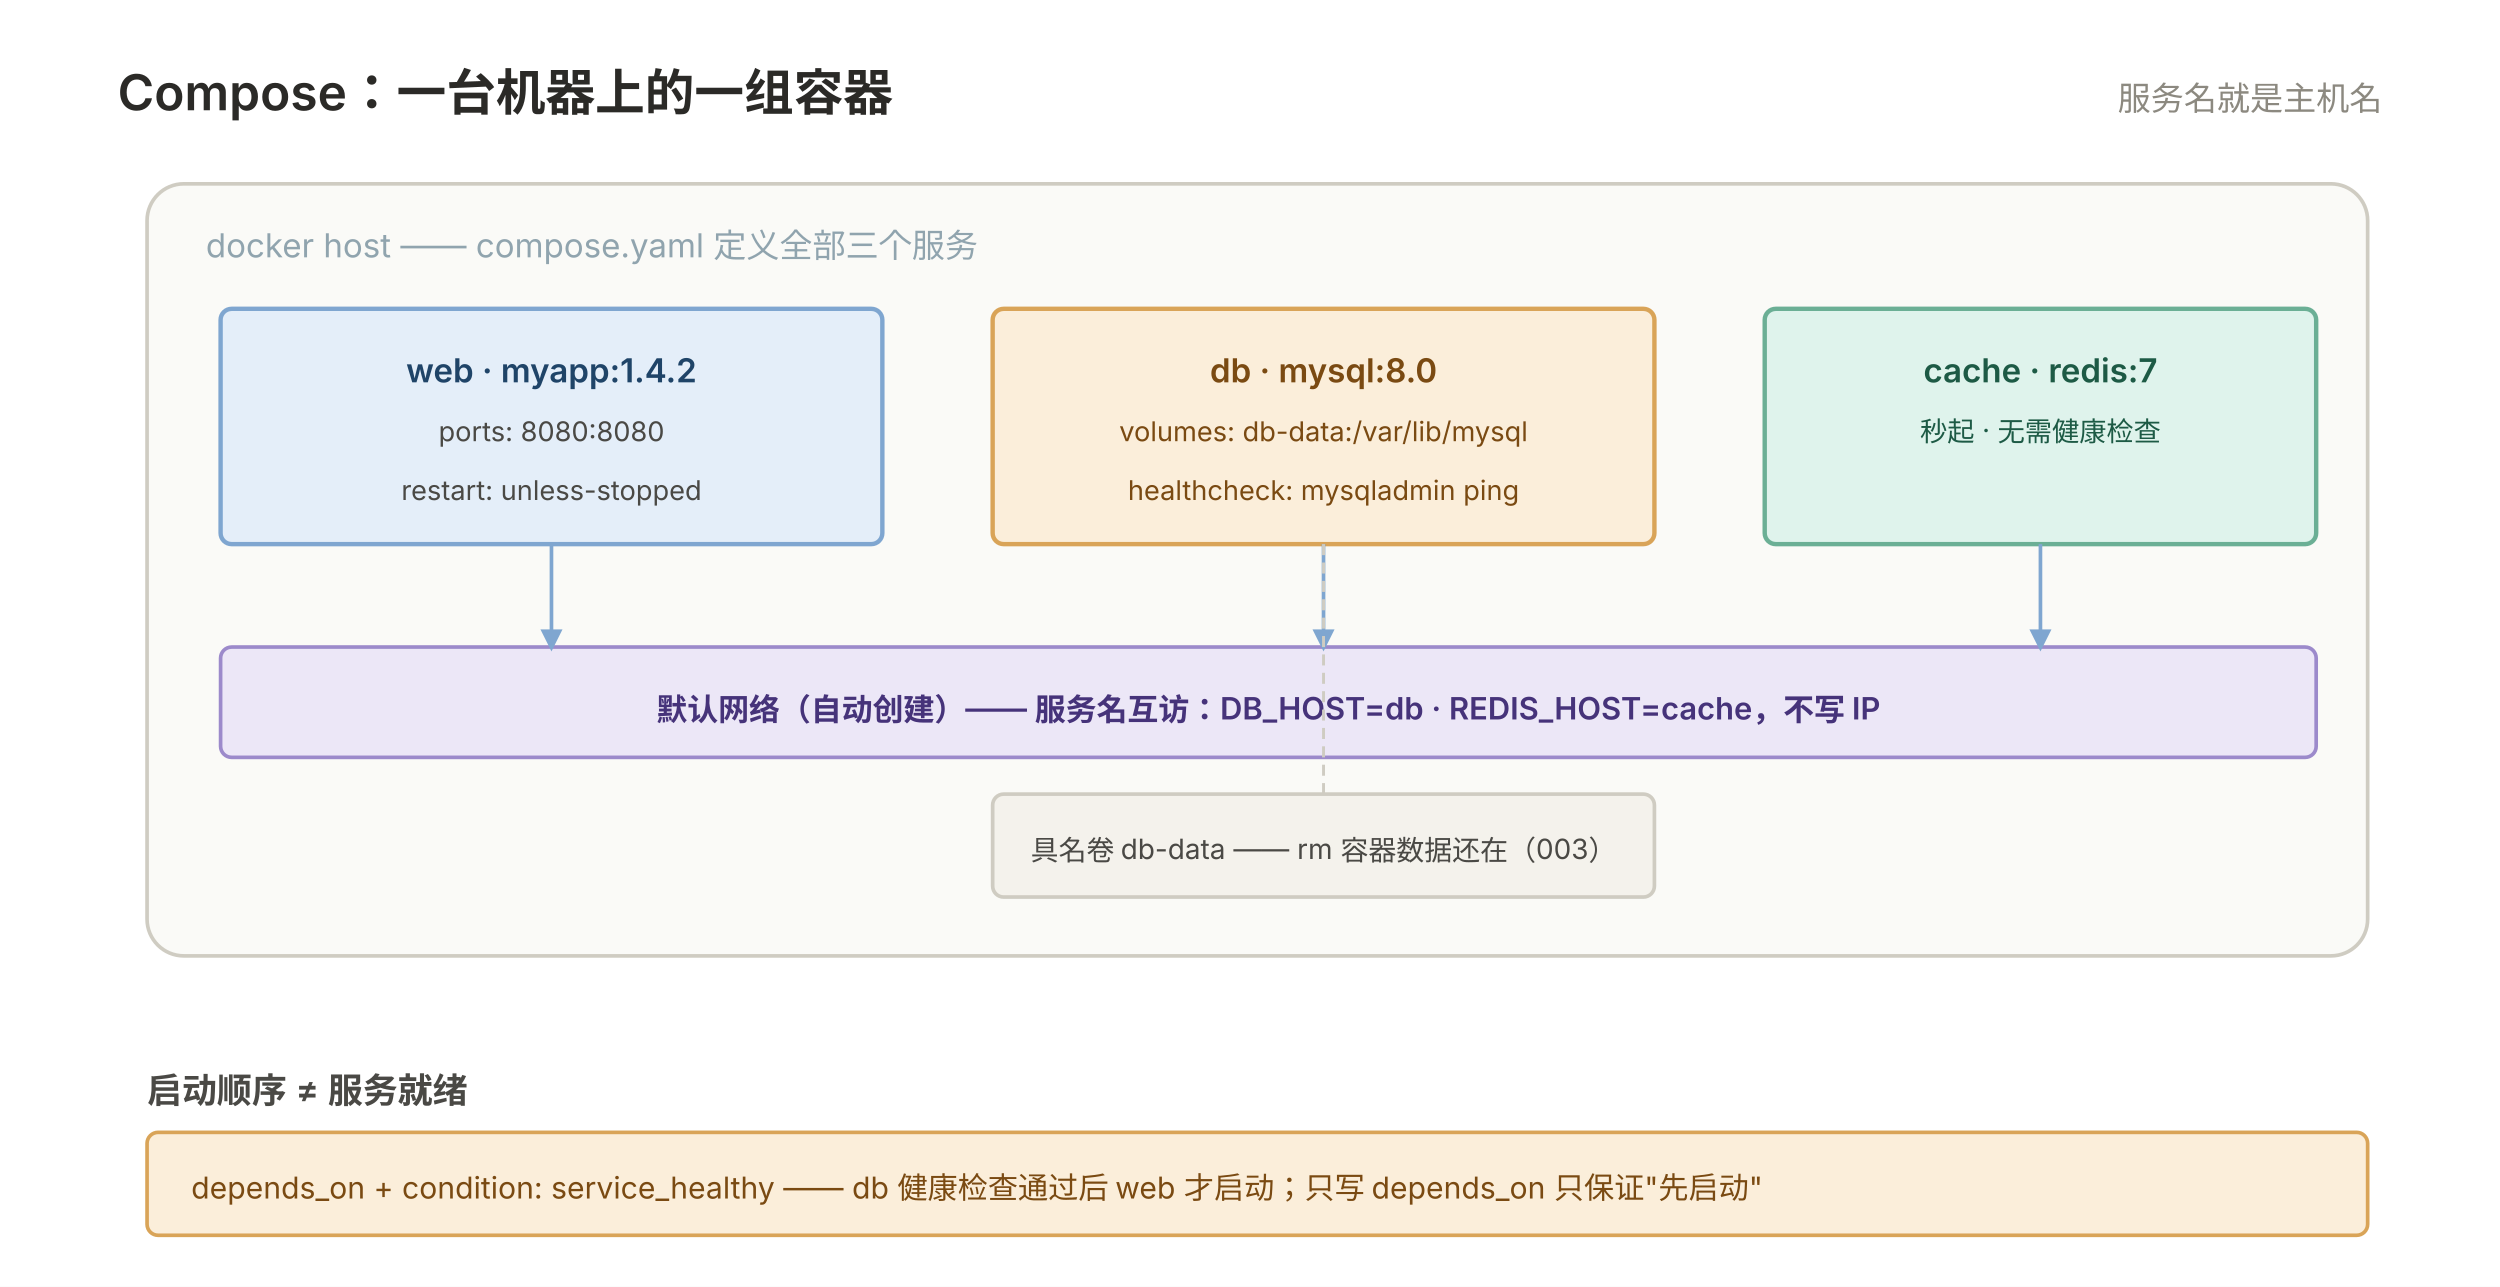
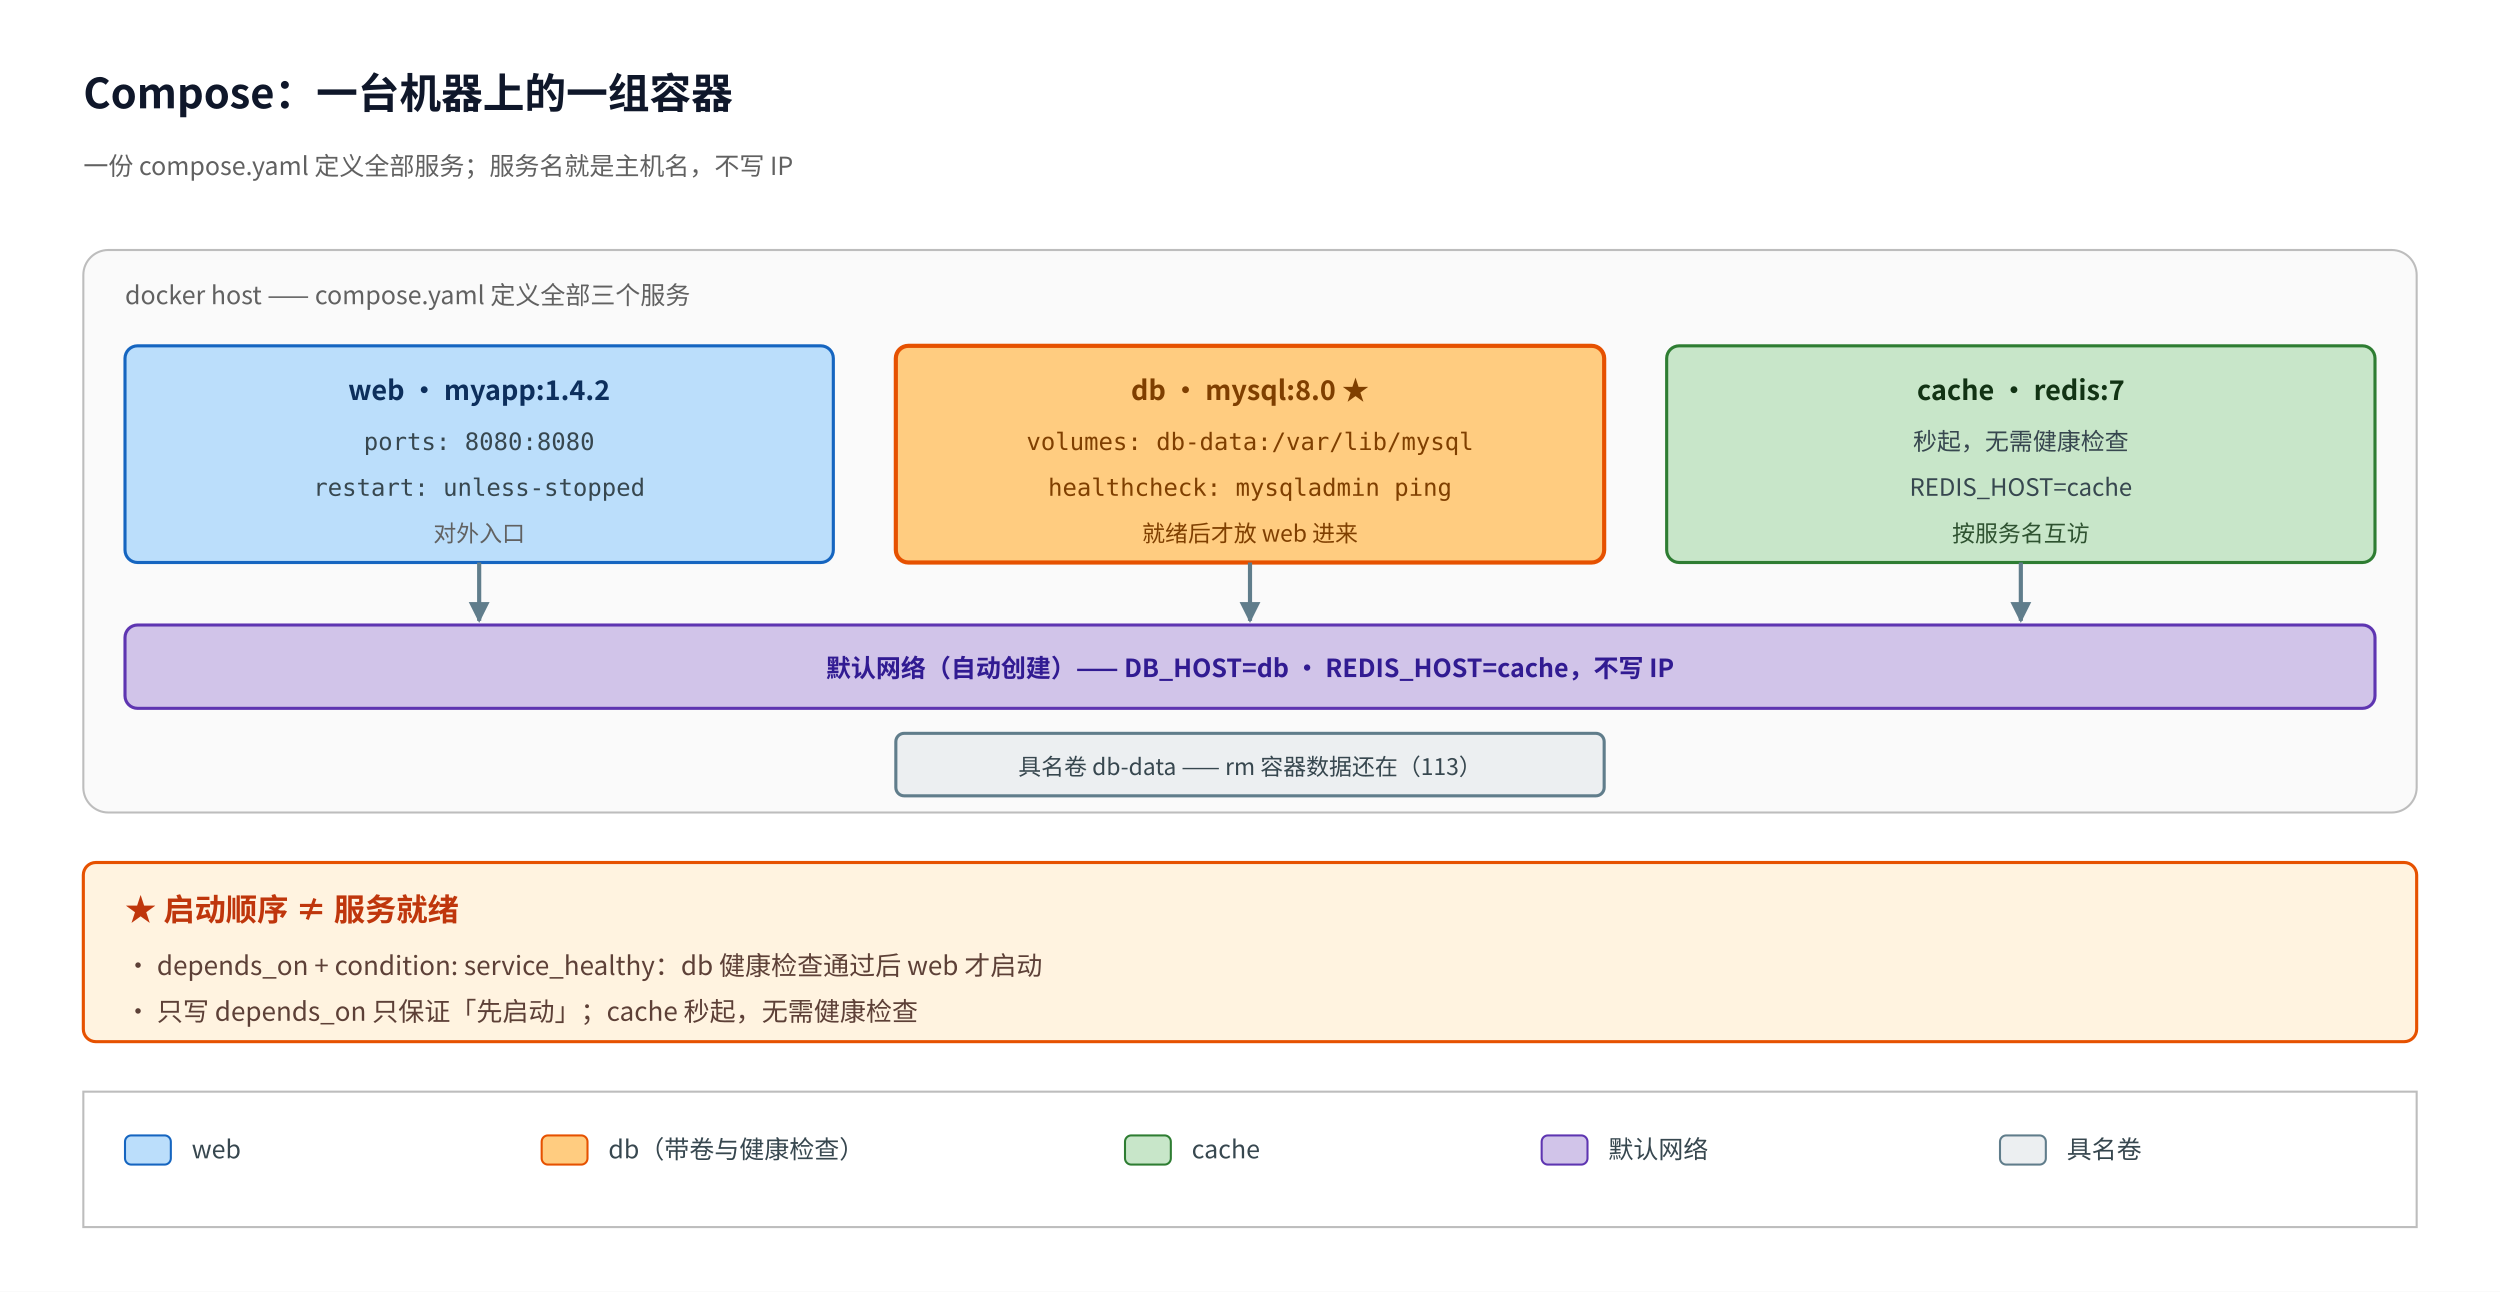
- <svg xmlns="http://www.w3.org/2000/svg" viewBox="0 0 1200 617.65" width="1200" height="617.65" font-family="-apple-system, 'Segoe UI', 'Microsoft YaHei', 'PingFang SC', sans-serif">
-   <g transform="scale(1.764706)">
-     <rect width="680" height="350" fill="#FFFFFF" />
-     <text x="32" y="30" font-size="13.5" font-weight="600" fill="#2B2A27">Compose：一台机器上的一组容器</text>
-     <text x="648" y="30" font-size="9" fill="#8C8980" text-anchor="end">服务名就是主机名</text>
-     <defs>
-       <marker id="d4Blue" viewBox="0 0 10 10" refX="8" refY="5" markerWidth="6" markerHeight="6" orient="auto">
-         <path d="M0,0 L10,5 L0,10 z" fill="#7FA6D0" />
-       </marker>
-       <marker id="d4Gray" viewBox="0 0 10 10" refX="8" refY="5" markerWidth="6" markerHeight="6" orient="auto">
-         <path d="M0,0 L10,5 L0,10 z" fill="#A9A69C" />
-       </marker>
-     </defs>
-     <rect x="40" y="50" width="604" height="210" rx="10" fill="#FAFAF7" stroke="#CFCCC2" stroke-width="1" />
-     <text x="56" y="70" font-size="9" fill="#90a4ae">docker host —— compose.yaml 定义全部三个服务</text>
-     <rect x="60" y="84" width="180" height="64" rx="3" fill="#E4EEF9" stroke="#7FA6D0" stroke-width="1.2" />
-     <text x="150" y="104" font-size="9" font-weight="600" fill="#1F4468" text-anchor="middle">web · myapp:1.4.2</text>
-     <text x="150" y="120" font-size="7.4" fill="#4A4945" text-anchor="middle">ports: 8080:8080</text>
-     <text x="150" y="136" font-size="7.4" fill="#4A4945" text-anchor="middle">restart: unless-stopped</text>
-     <rect x="270" y="84" width="180" height="64" rx="3" fill="#FBEEDA" stroke="#D9A458" stroke-width="1.2" />
-     <text x="360" y="104" font-size="9" font-weight="600" fill="#7A4A12" text-anchor="middle">db · mysql:8.0</text>
-     <text x="360" y="120" font-size="7.4" fill="#7A4A12" text-anchor="middle">volumes: db-data:/var/lib/mysql</text>
-     <text x="360" y="136" font-size="7.4" fill="#7A4A12" text-anchor="middle">healthcheck: mysqladmin ping</text>
-     <rect x="480" y="84" width="150" height="64" rx="3" fill="#DFF3EC" stroke="#6BAF95" stroke-width="1.2" />
-     <text x="555" y="104" font-size="9" font-weight="600" fill="#1D5A45" text-anchor="middle">cache · redis:7</text>
-     <text x="555" y="120" font-size="7.4" fill="#1D5A45" text-anchor="middle">秒起 · 无需健康检查</text>
-     <rect x="60" y="176" width="570" height="30" rx="3" fill="#ECE7F7" stroke="#9C8ACB" stroke-width="1" />
-     <text x="345" y="196" font-size="8.4" font-weight="600" fill="#46337A" text-anchor="middle">默认网络（自动创建）—— 服务名互访：DB_HOST=db · REDIS_HOST=cache，不写 IP</text>
-     <line x1="150" y1="148" x2="150" y2="176" stroke="#7FA6D0" stroke-width="1" marker-end="url(#d4Blue)" />
-     <line x1="360" y1="148" x2="360" y2="176" stroke="#7FA6D0" stroke-width="1" marker-end="url(#d4Blue)" />
-     <line x1="555" y1="148" x2="555" y2="176" stroke="#7FA6D0" stroke-width="1" marker-end="url(#d4Blue)" />
-     <rect x="270" y="216" width="180" height="28" rx="3" fill="#F4F2EC" stroke="#CFCCC2" stroke-width="1" />
-     <text x="360" y="234" font-size="7.6" fill="#4A4945" text-anchor="middle">具名卷 db-data —— rm 容器数据还在（003）</text>
-     <line x1="360" y1="148" x2="360" y2="216" stroke="#CFCCC2" stroke-width="0.8" stroke-dasharray="3 2" />
-     <text x="40" y="300" font-size="9.5" font-weight="600" fill="#4A4945">启动顺序 ≠ 服务就绪</text>
-     <rect x="40" y="308" width="604" height="28" rx="3" fill="#FBEEDA" stroke="#D9A458" stroke-width="1" />
-     <text x="52" y="326" font-size="8.2" fill="#7A4A12">depends_on + condition: service_healthy —— db 健康检查通过后 web 才启动；只写 depends_on 只保证"先启动"</text>
-   </g>
+ <svg xmlns="http://www.w3.org/2000/svg" viewBox="0 0 1200 620" font-family="'Microsoft YaHei','PingFang SC','Noto Sans CJK SC',sans-serif">
+   <rect x="0" y="0" width="1200" height="620" fill="#ffffff" />
+   <text x="40" y="52" font-size="20" font-weight="bold" fill="#0f172a">Compose：一台机器上的一组容器</text>
+   <text x="40" y="84" font-size="12" fill="#616161">一份 compose.yaml 定义全部服务；服务名就是主机名，不写 IP</text>
+   <rect x="40" y="120" width="1120" height="270" rx="12" fill="#fafafa" stroke="#bdbdbd" stroke-width="1" />
+   <text x="60" y="146" font-size="12" fill="#616161">docker host —— compose.yaml 定义全部三个服务</text>
+   <rect x="60" y="166" width="340" height="104" rx="6" fill="#bbdefb" stroke="#1565c0" stroke-width="1.5" />
+   <text x="230" y="192" font-size="13" font-weight="bold" fill="#0d2f5c" text-anchor="middle">web · myapp:1.4.2</text>
+   <text x="230" y="216" font-size="11.5" fill="#37474f" text-anchor="middle" font-family="ui-monospace,Menlo,Consolas,monospace">ports: 8080:8080</text>
+   <text x="230" y="238" font-size="11.5" fill="#37474f" text-anchor="middle" font-family="ui-monospace,Menlo,Consolas,monospace">restart: unless-stopped</text>
+   <text x="230" y="260" font-size="11" fill="#616161" text-anchor="middle">对外入口</text>
+   <rect x="430" y="166" width="340" height="104" rx="6" fill="#ffcc80" stroke="#e65100" stroke-width="2" />
+   <text x="600" y="192" font-size="13" font-weight="bold" fill="#7f3f00" text-anchor="middle">db · mysql:8.0 ★</text>
+   <text x="600" y="216" font-size="11.5" fill="#7f3f00" text-anchor="middle" font-family="ui-monospace,Menlo,Consolas,monospace">volumes: db-data:/var/lib/mysql</text>
+   <text x="600" y="238" font-size="11.5" fill="#7f3f00" text-anchor="middle" font-family="ui-monospace,Menlo,Consolas,monospace">healthcheck: mysqladmin ping</text>
+   <text x="600" y="260" font-size="11" fill="#7f3f00" text-anchor="middle">就绪后才放 web 进来</text>
+   <rect x="800" y="166" width="340" height="104" rx="6" fill="#c8e6c9" stroke="#2e7d32" stroke-width="1.5" />
+   <text x="970" y="192" font-size="13" font-weight="bold" fill="#123314" text-anchor="middle">cache · redis:7</text>
+   <text x="970" y="216" font-size="11.5" fill="#37474f" text-anchor="middle">秒起，无需健康检查</text>
+   <text x="970" y="238" font-size="11.5" fill="#37474f" text-anchor="middle">REDIS_HOST=cache</text>
+   <text x="970" y="260" font-size="11" fill="#2e5230" text-anchor="middle">按服务名互访</text>
+   <line x1="230" y1="270" x2="230" y2="298" stroke="#607d8b" stroke-width="2" marker-end="url(#arrow)" />
+   <line x1="600" y1="270" x2="600" y2="298" stroke="#607d8b" stroke-width="2" marker-end="url(#arrow)" />
+   <line x1="970" y1="270" x2="970" y2="298" stroke="#607d8b" stroke-width="2" marker-end="url(#arrow)" />
+   <rect x="60" y="300" width="1080" height="40" rx="6" fill="#d1c4e9" stroke="#5e35b1" stroke-width="1.5" />
+   <text x="600" y="325" font-size="12" font-weight="bold" fill="#311b92" text-anchor="middle">默认网络（自动创建）—— DB_HOST=db · REDIS_HOST=cache，不写 IP</text>
+   <rect x="430" y="352" width="340" height="30" rx="4" fill="#eceff1" stroke="#607d8b" stroke-width="1.5" />
+   <text x="600" y="372" font-size="11" fill="#37474f" text-anchor="middle">具名卷 db-data —— rm 容器数据还在（113）</text>
+   <rect x="40" y="414" width="1120" height="86" rx="6" fill="#fff3e0" stroke="#e65100" stroke-width="1.5" />
+   <text x="60" y="442" font-size="15" font-weight="bold" fill="#bf360c">★ 启动顺序 ≠ 服务就绪</text>
+   <text x="60" y="468" font-size="12.5" fill="#5d4037">· depends_on + condition: service_healthy：db 健康检查通过后 web 才启动</text>
+   <text x="60" y="490" font-size="12.5" fill="#5d4037">· 只写 depends_on 只保证「先启动」；cache 秒起，无需健康检查</text>
+   <rect x="40" y="524" width="1120" height="65" fill="#ffffff" stroke="#bdbdbd" stroke-width="1" />
+   <rect x="60" y="545" width="22" height="14" rx="3" fill="#bbdefb" stroke="#1565c0" stroke-width="1" />
+   <text x="92" y="556" font-size="12" fill="#37474f">web</text>
+   <rect x="260" y="545" width="22" height="14" rx="3" fill="#ffcc80" stroke="#e65100" stroke-width="1" />
+   <text x="292" y="556" font-size="12" fill="#37474f">db（带卷与健康检查）</text>
+   <rect x="540" y="545" width="22" height="14" rx="3" fill="#c8e6c9" stroke="#2e7d32" stroke-width="1" />
+   <text x="572" y="556" font-size="12" fill="#37474f">cache</text>
+   <rect x="740" y="545" width="22" height="14" rx="3" fill="#d1c4e9" stroke="#5e35b1" stroke-width="1" />
+   <text x="772" y="556" font-size="12" fill="#37474f">默认网络</text>
+   <rect x="960" y="545" width="22" height="14" rx="3" fill="#eceff1" stroke="#607d8b" stroke-width="1" />
+   <text x="992" y="556" font-size="12" fill="#37474f">具名卷</text>
+   <defs>
+     <marker id="arrow" viewBox="0 0 10 10" refX="9" refY="5" markerWidth="10" markerHeight="10" markerUnits="userSpaceOnUse" orient="auto-start-reverse">
+       <path d="M 0 0 L 10 5 L 0 10 z" fill="#607d8b" />
+     </marker>
+   </defs>
</svg>
